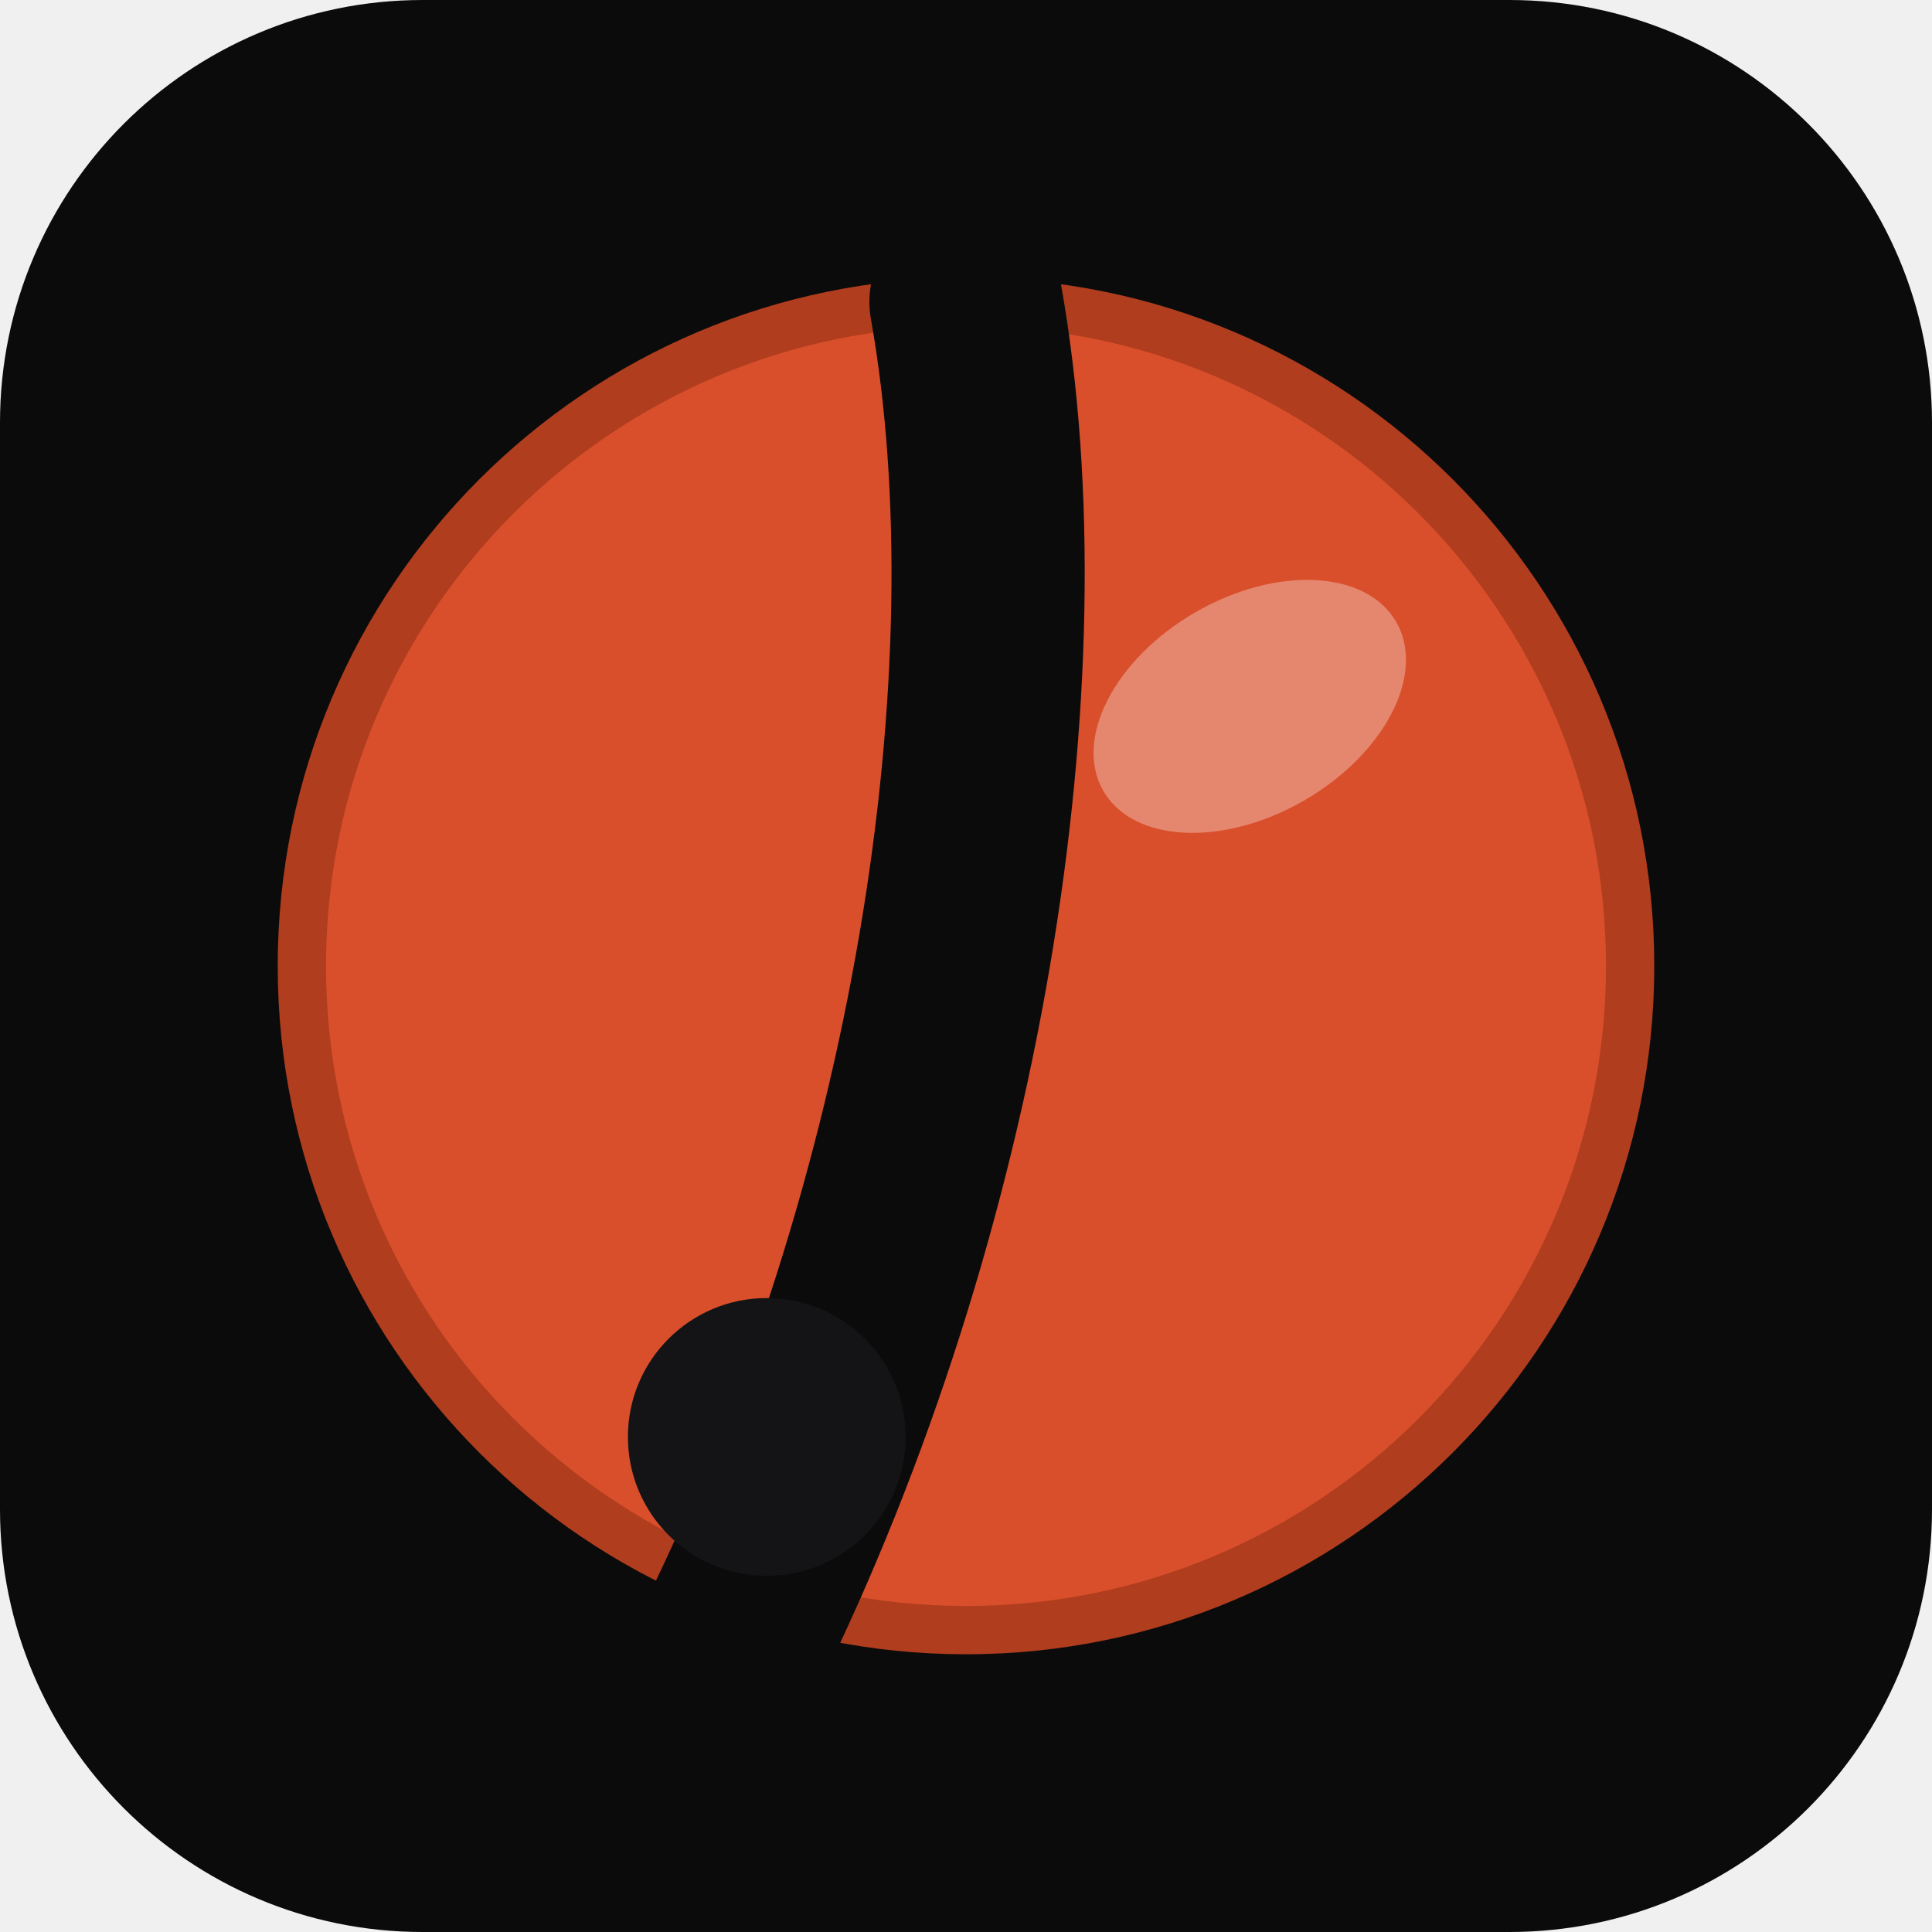
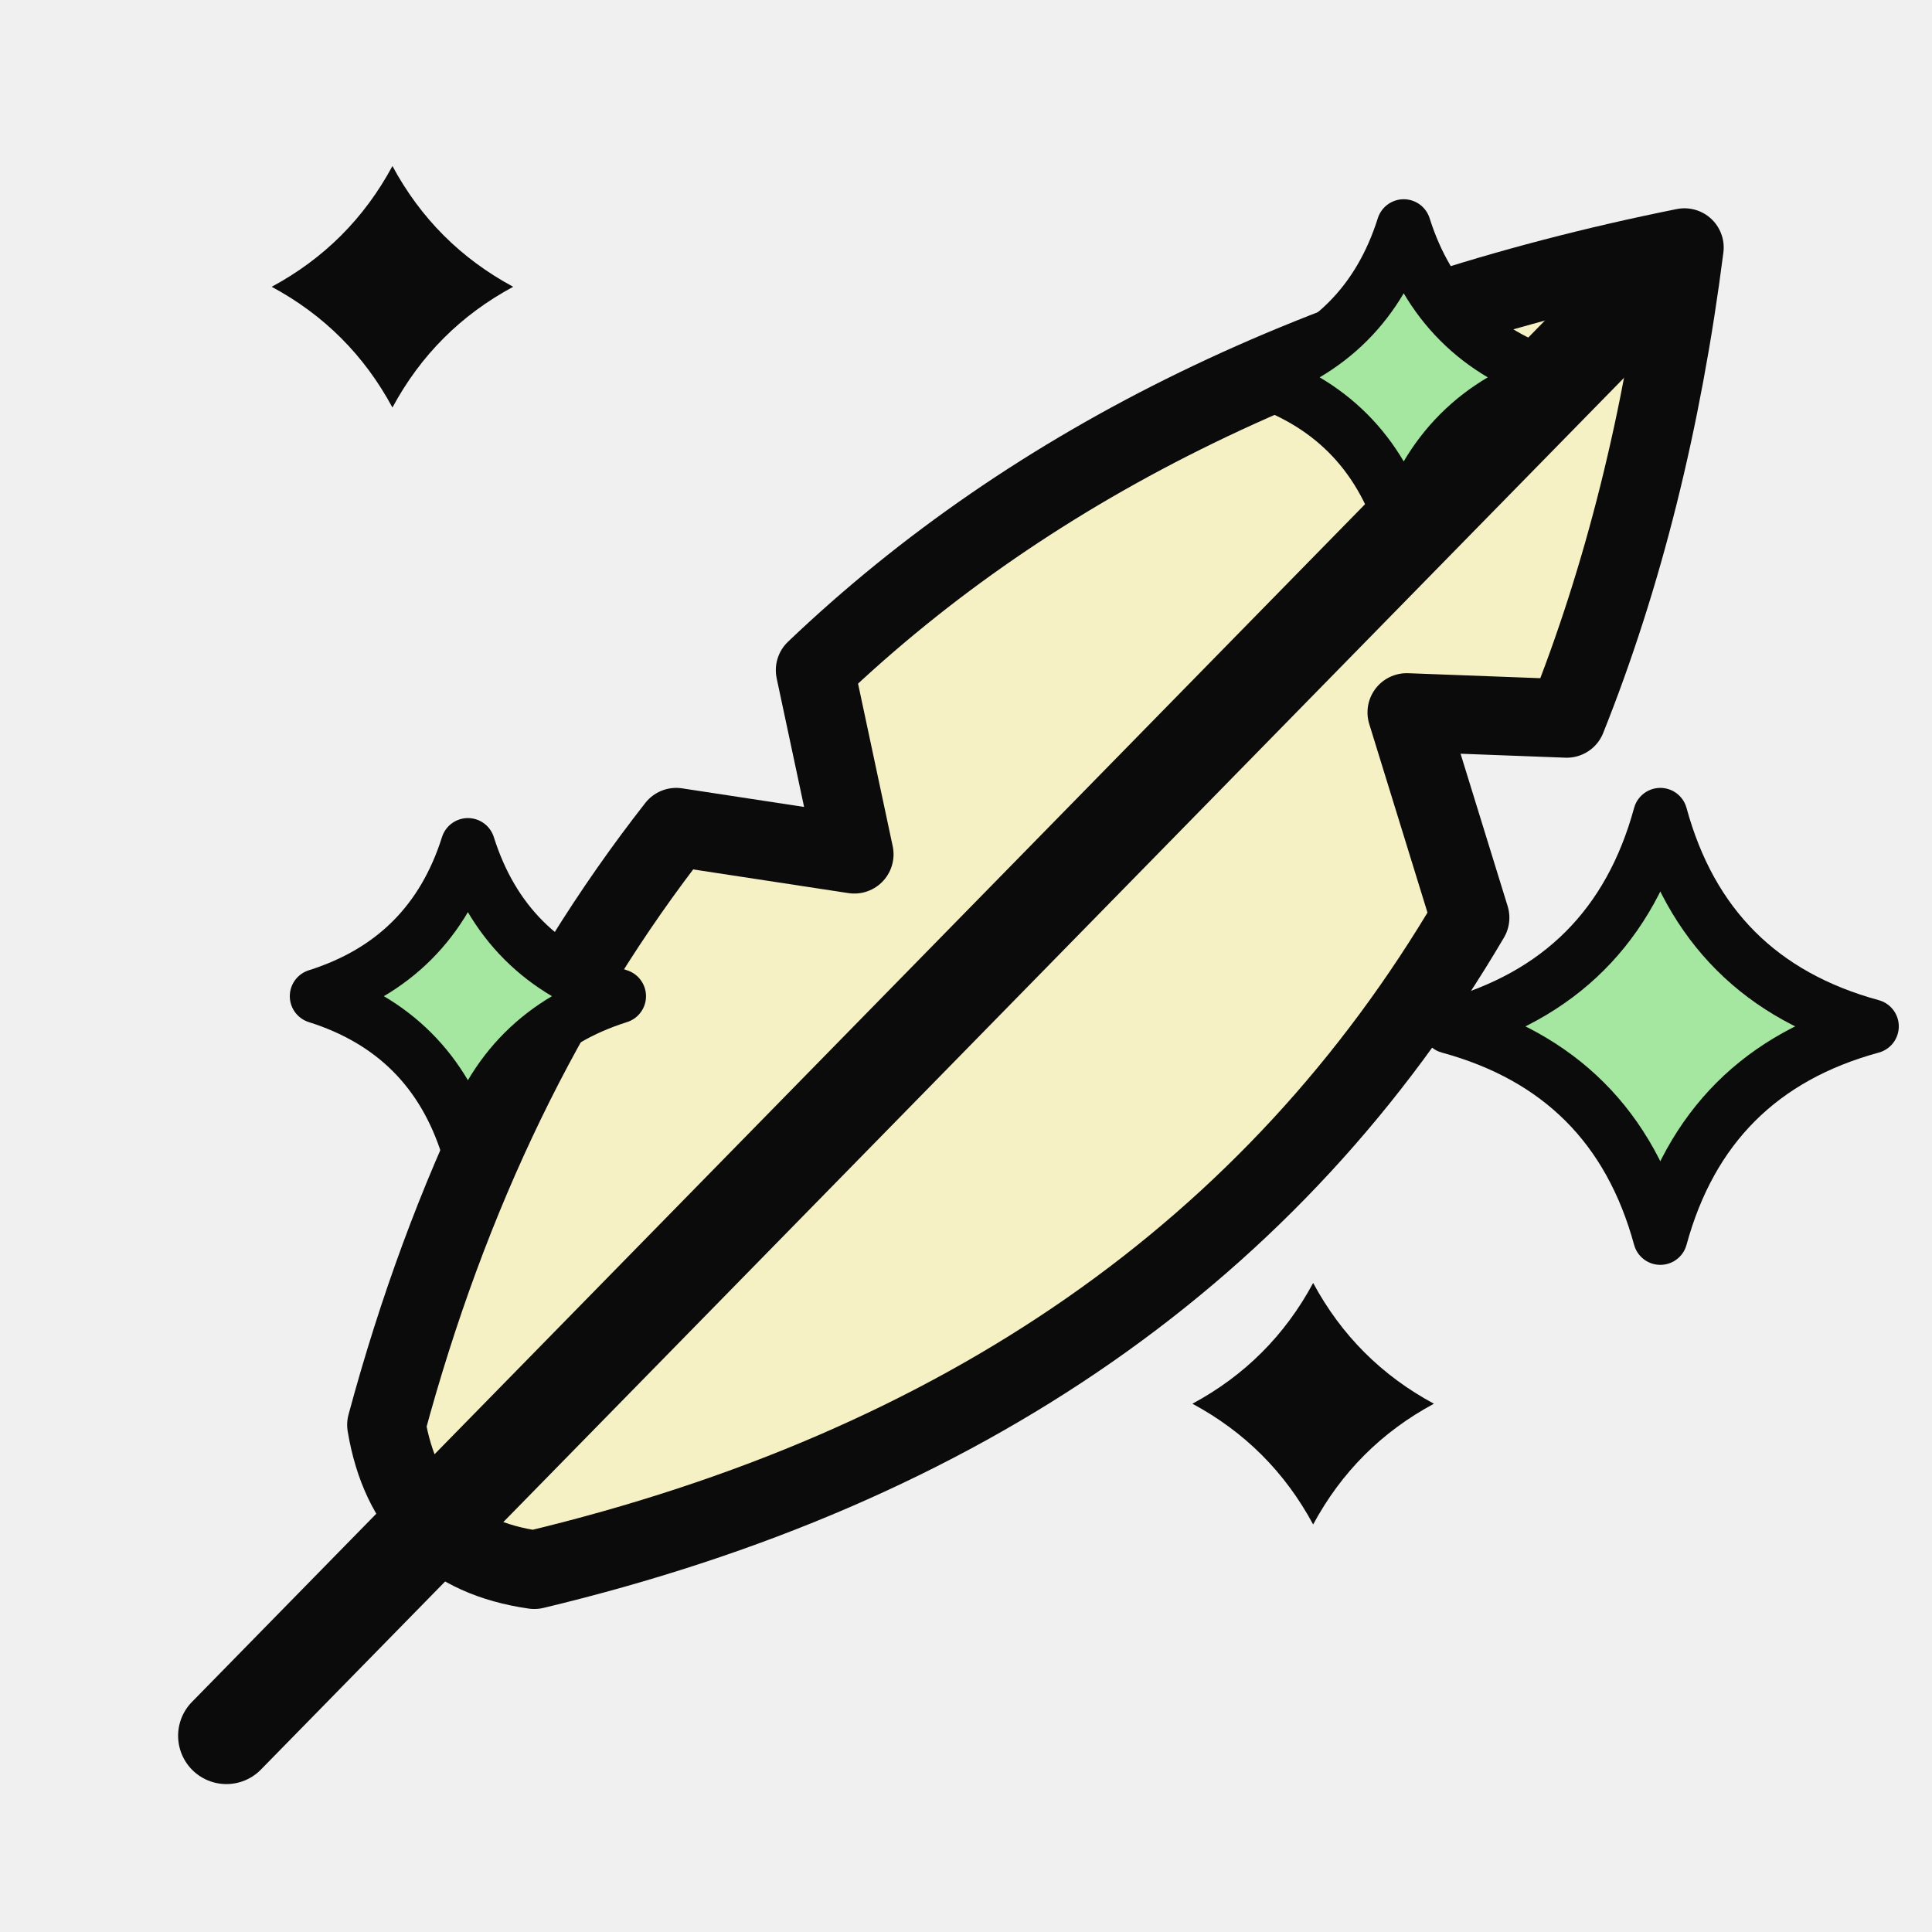
<svg xmlns="http://www.w3.org/2000/svg" viewBox="0 0 64 64" role="img" aria-label="花椒写作平台">
-   <rect width="64" height="64" rx="14" fill="#0b0b0c" />
-   <circle cx="32" cy="32" r="22" fill="#d94f2b" />
-   <circle cx="32" cy="32" r="22" fill="none" stroke="#b03d1e" stroke-width="1.6" />
-   <path d="M32 10c2.2 12.4-.6 30-7.8 44.6" stroke="#0b0b0c" stroke-width="6.4" stroke-linecap="round" fill="none" />
-   <circle cx="25.4" cy="47.6" r="4.6" fill="#141416" />
-   <ellipse cx="41.4" cy="23.4" rx="5.6" ry="3.6" fill="#fff" opacity="0.32" transform="rotate(-30 41.4 23.4)" />
+   <path d="M12.8 47.2 Q15.9 35.7 22.4 27.4 L28.3 28.3 L27.0 22.2 Q37.9 11.8 55.8 8.2 Q54.7 16.8 51.9 23.8 L46.6 23.6 L48.7 30.4 Q39.0 46.9 17.7 52.0 Q13.5 51.4 12.8 47.2 Z" fill="#F6F1C4" stroke="#0b0b0c" stroke-width="2.6" stroke-linejoin="round" />
+   <path d="M7.5 57.5 L55.1 8.9" stroke="#0b0b0c" stroke-width="3.2" stroke-linecap="round" fill="none" />
+   <g stroke="#0b0b0c" stroke-width="1.8" stroke-linejoin="round">
+     <path d="M46.5 7.5 Q47.7 11.3 51.5 12.5 Q47.7 13.7 46.5 17.5 Q45.3 13.7 41.5 12.5 Q45.3 11.3 46.5 7.5Z" fill="#A5E6A0" />
+     <path d="M55 27 Q56.5 32.5 62 34 Q56.5 35.5 55 41 Q53.5 35.5 48 34 Q53.5 32.5 55 27Z" fill="#A5E6A0" />
+     <path d="M15.5 28 Q16.7 31.8 20.5 33 Q16.7 34.2 15.5 38 Q14.3 34.2 10.5 33 Q14.3 31.8 15.5 28Z" fill="#A5E6A0" />
+   </g>
+   <path d="M13 5.5 Q14.4 8.1 17 9.5 Q14.4 10.9 13 13.5 Q11.6 10.9 9 9.5 Q11.6 8.1 13 5.5Z" fill="#0b0b0c" />
+   <path d="M43.5 42.5 Q44.9 45.1 47.5 46.5 Q44.9 47.9 43.5 50.5 Q42.1 47.9 39.5 46.5 Q42.1 45.1 43.5 42.5Z" fill="#0b0b0c" />
</svg>
